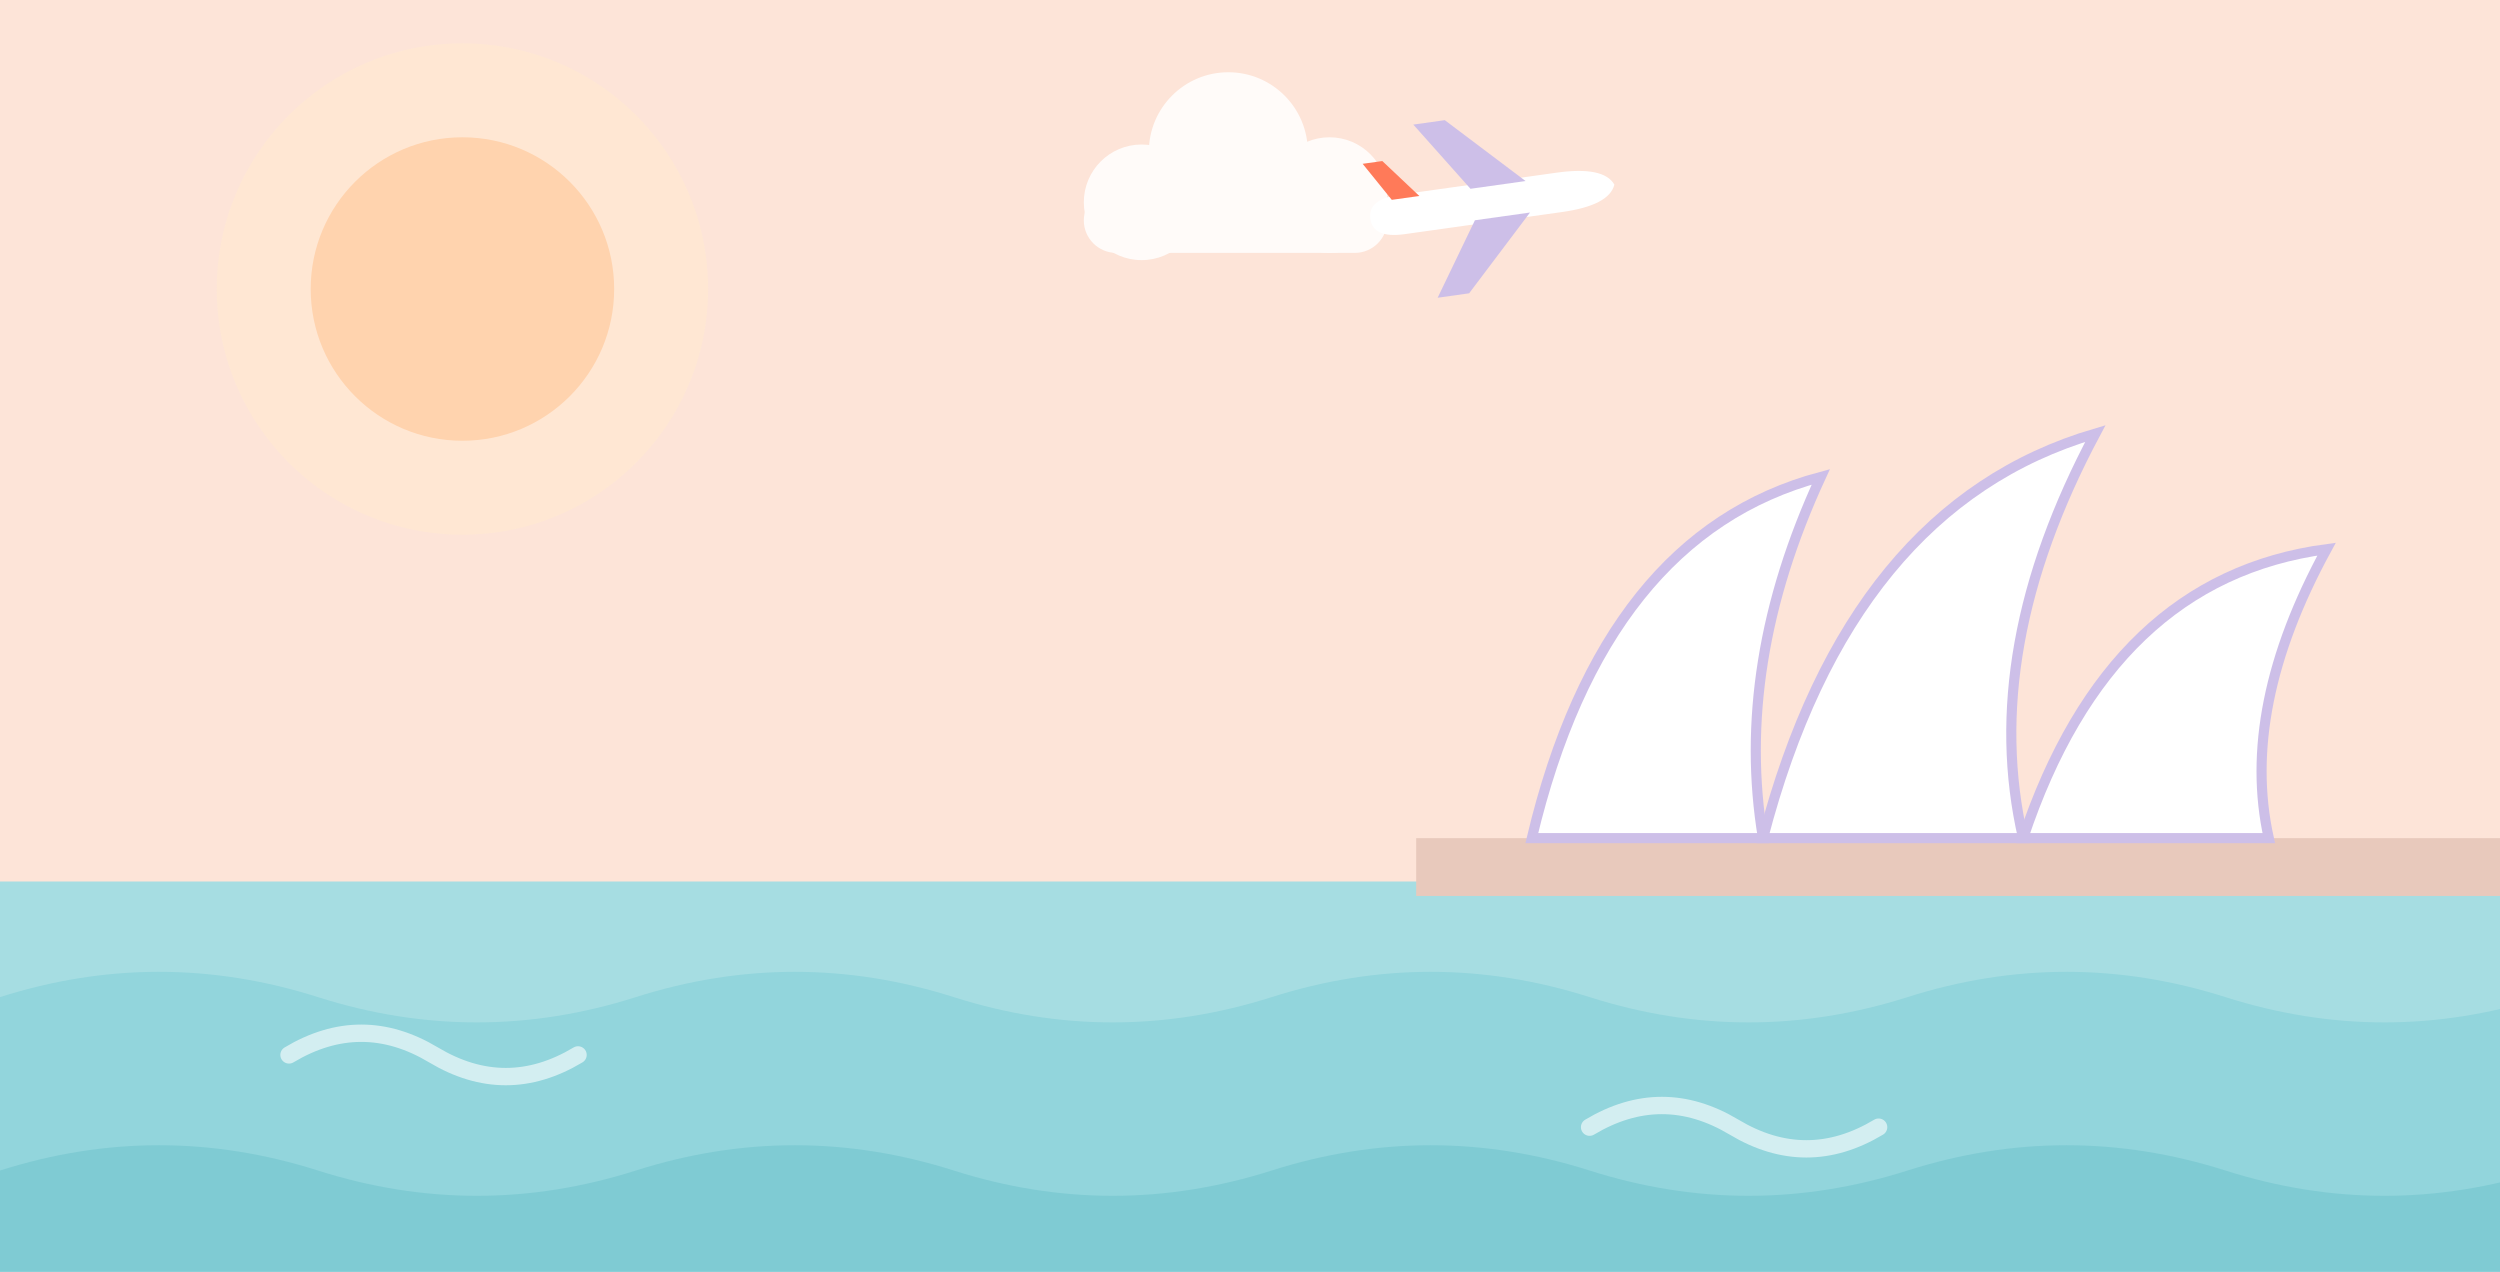
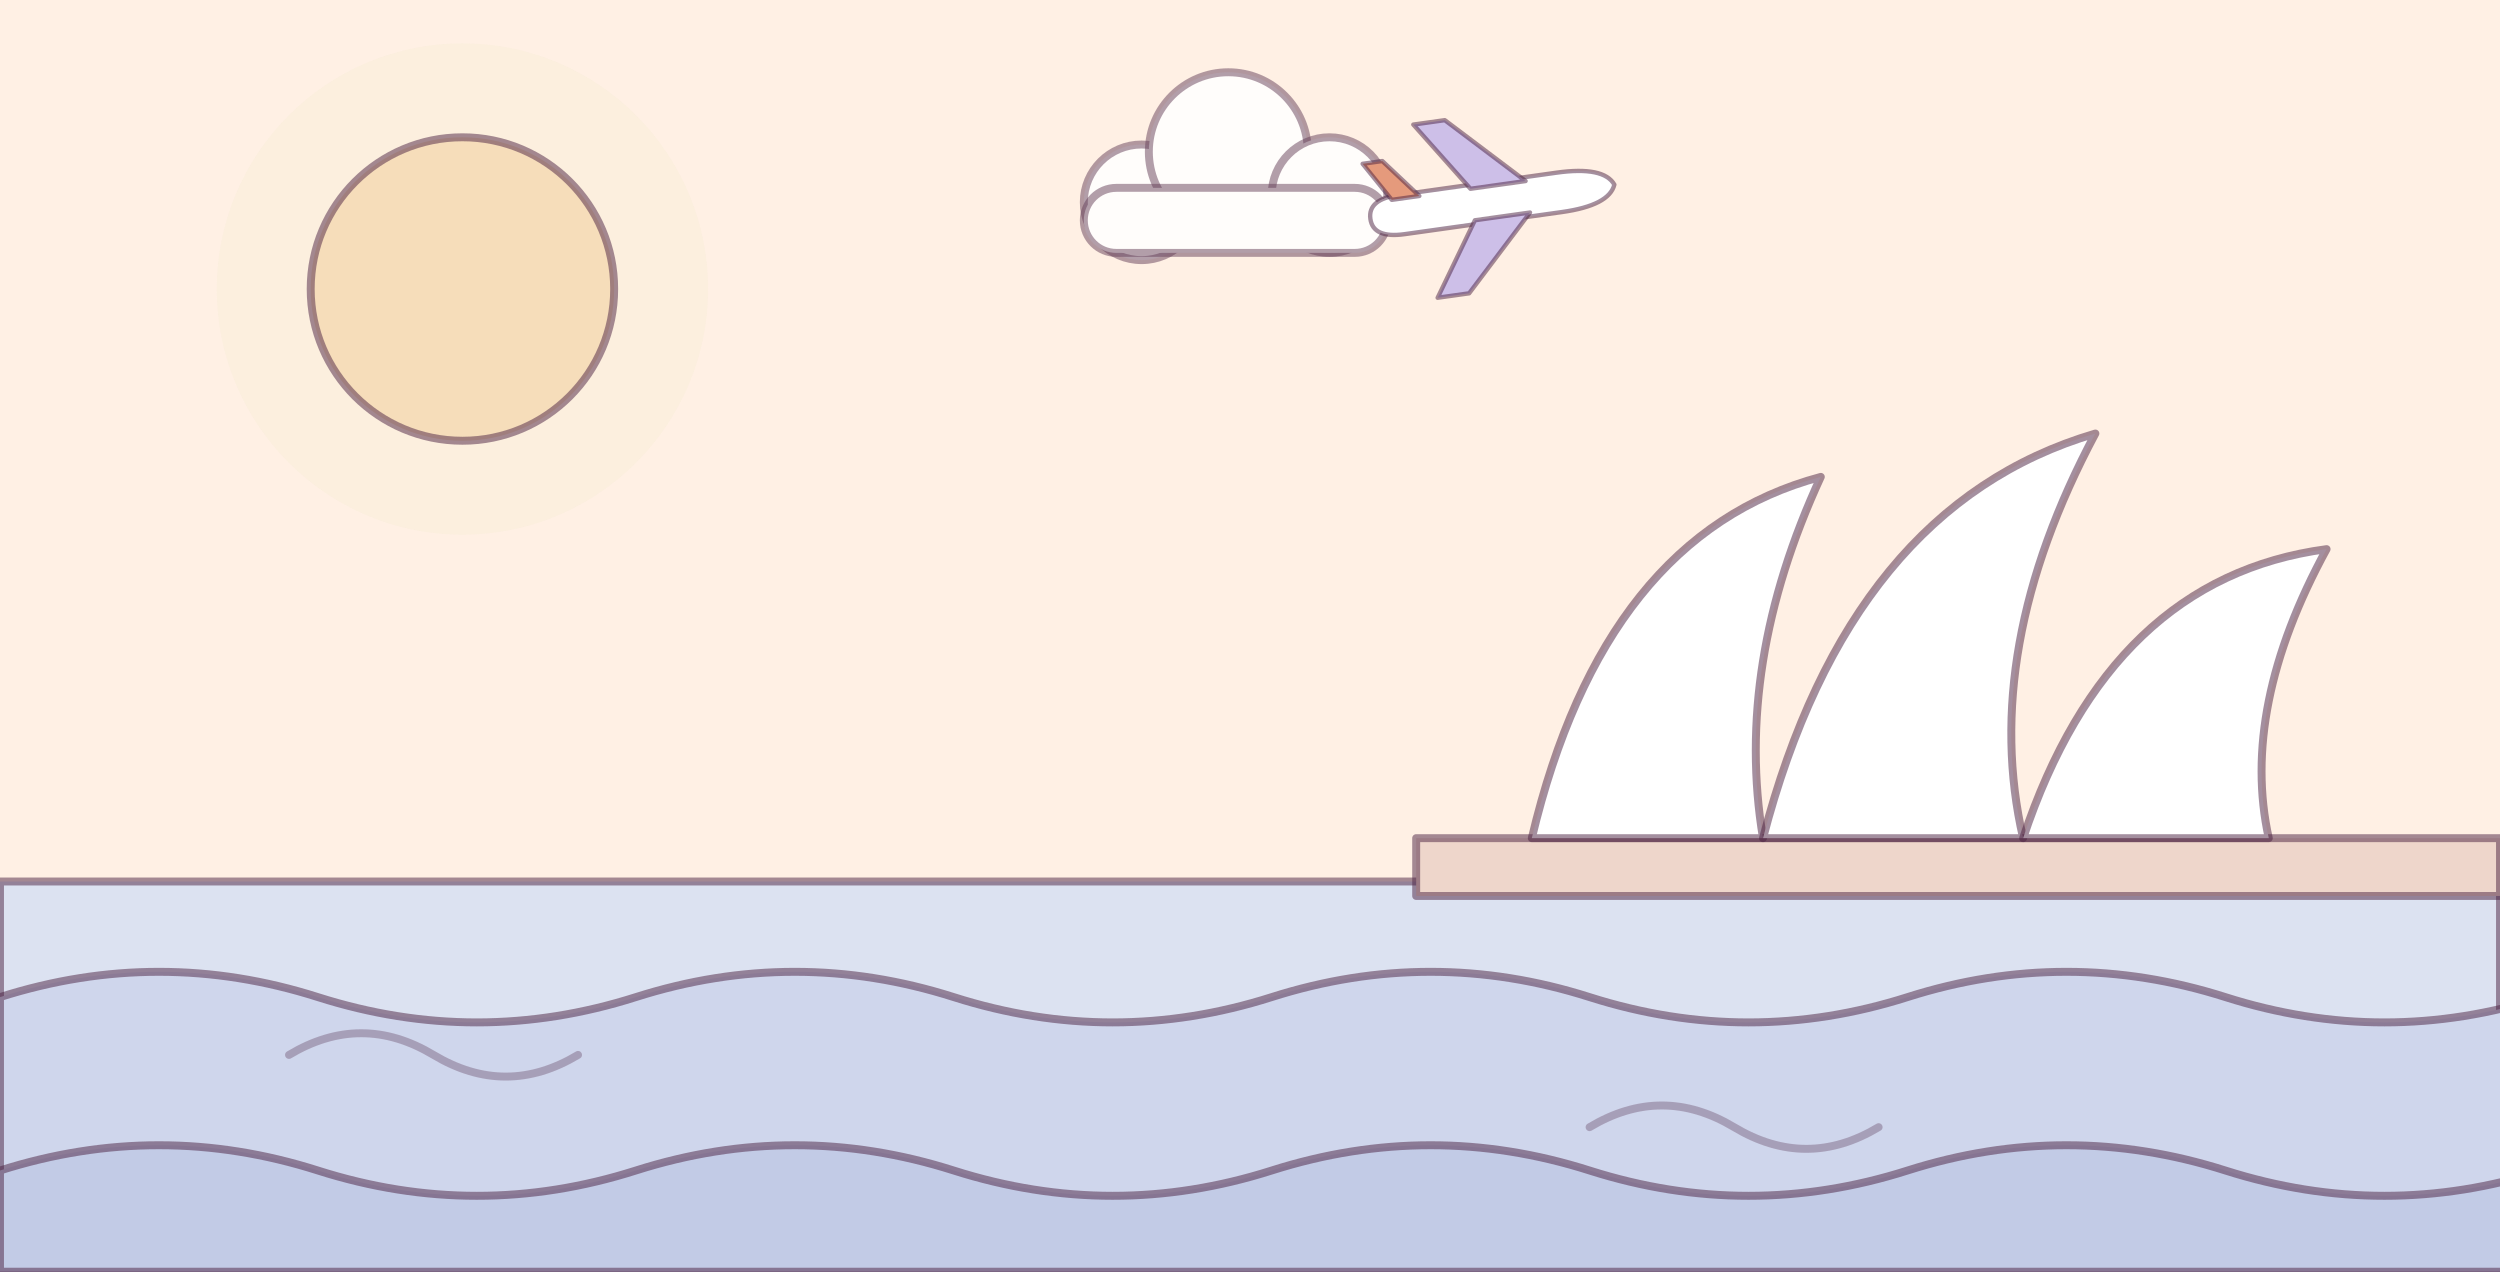
<svg xmlns="http://www.w3.org/2000/svg" viewBox="0 0 346 176" width="346" height="176">
-   <rect width="346" height="176" fill="#FDE4D8" />
-   <circle cx="64" cy="40" r="34" fill="#FFE8D2" opacity="0.85" />
-   <circle cx="64" cy="40" r="21" fill="#FFD3AE" />
-   <g fill="#FFFFFF" opacity="0.85">
-     <circle cx="158" cy="28" r="8" />
-     <circle cx="170" cy="21" r="11" />
-     <circle cx="184" cy="27" r="8" />
-     <rect x="150" y="26" width="42" height="9" rx="4.5" />
-   </g>
-   <g transform="translate(206,28) rotate(-8) scale(0.55)">
-     <path d="M-30 0 Q-30 -5 -22 -5 H18 Q30 -5 32 0 Q30 5 18 5 H-22 Q-30 5 -30 0Z" fill="#FFFFFF" />
-     <path d="M-4 -4 L-16 -22 H-8 L10 -4Z M-4 4 L-16 22 H-8 L10 4Z" fill="#CDBFE8" />
-     <path d="M-24 -4 L-30 -14 H-25 L-17 -4Z" fill="#FF7A59" />
-   </g>
-   <rect x="0" y="122" width="346" height="54" fill="#A6DDE2" />
-   <path d="M0 138 Q22 131 44 138 T88 138 T132 138 T176 138 T220 138 T264 138 T308 138 T352 138 V176 H0 Z" fill="#92D5DC" />
-   <path d="M0 162 Q22 155 44 162 T88 162 T132 162 T176 162 T220 162 T264 162 T308 162 T352 162 V176 H0 Z" fill="#7FCBD3" />
-   <rect x="196" y="116" width="150" height="8" fill="#E8C9BC" />
-   <g fill="#FFFFFF" stroke="#CDBFE8" stroke-width="1.4">
-     <path d="M212 116 Q222 74 252 66 Q240 92 244 116Z" />
-     <path d="M244 116 Q256 70 290 60 Q274 90 280 116Z" />
-     <path d="M280 116 Q292 80 322 76 Q310 98 314 116Z" />
-   </g>
-   <g fill="none" stroke="#FFFFFF" stroke-width="2.4" stroke-linecap="round" opacity="0.6">
-     <path d="M40 146 q10 -6 20 0 t20 0" />
-     <path d="M220 156 q10 -6 20 0 t20 0" />
+   <style>.l path:not([stroke]):not([opacity]),.l polygon:not([stroke]):not([opacity]),.l rect:not([stroke]):not([opacity]),.l circle:not([stroke]):not([opacity]),.l ellipse:not([stroke]):not([opacity]){stroke:#4A2140;stroke-opacity:.5;stroke-width:1.1;stroke-linejoin:round;stroke-linecap:round}.l g[opacity] *{stroke:none}</style>
+   <rect width="346" height="176" fill="#FFF0E4" />
+   <g class="l">
+     <circle cx="64" cy="40" r="34" fill="#FBEEDD" opacity="0.85" />
+     <circle cx="64" cy="40" r="21" fill="#F6DDBA" />
+     <g fill="#FFFFFF" opacity="0.85">
+       <circle cx="158" cy="28" r="8" />
+       <circle cx="170" cy="21" r="11" />
+       <circle cx="184" cy="27" r="8" />
+       <rect x="150" y="26" width="42" height="9" rx="4.5" />
+     </g>
+     <g transform="translate(206,28) rotate(-8) scale(0.55)">
+       <path d="M-30 0 Q-30 -5 -22 -5 H18 Q30 -5 32 0 Q30 5 18 5 H-22 Q-30 5 -30 0Z" fill="#FFFFFF" />
+       <path d="M-4 -4 L-16 -22 H-8 L10 -4Z M-4 4 L-16 22 H-8 L10 4Z" fill="#CDBFE8" />
+       <path d="M-24 -4 L-30 -14 H-25 L-17 -4Z" fill="#E59A7C" />
+     </g>
+     <rect x="0" y="122" width="346" height="54" fill="#DCE2F1" />
+     <path d="M0 138 Q22 131 44 138 T88 138 T132 138 T176 138 T220 138 T264 138 T308 138 T352 138 V176 H0 Z" fill="#CFD6EC" />
+     <path d="M0 162 Q22 155 44 162 T88 162 T132 162 T176 162 T220 162 T264 162 T308 162 T352 162 V176 H0 Z" fill="#C2CBE6" />
+     <rect x="196" y="116" width="150" height="8" fill="#EED6CB" />
+     <g fill="#FFFFFF" stroke="#CDBFE8" stroke-width="1.4">
+       <path d="M212 116 Q222 74 252 66 Q240 92 244 116Z" />
+       <path d="M244 116 Q256 70 290 60 Q274 90 280 116Z" />
+       <path d="M280 116 Q292 80 322 76 Q310 98 314 116Z" />
+     </g>
+     <g fill="none" stroke="#FFFFFF" stroke-width="2.4" stroke-linecap="round" opacity="0.6">
+       <path d="M40 146 q10 -6 20 0 t20 0" />
+       <path d="M220 156 q10 -6 20 0 t20 0" />
+     </g>
  </g>
</svg>
